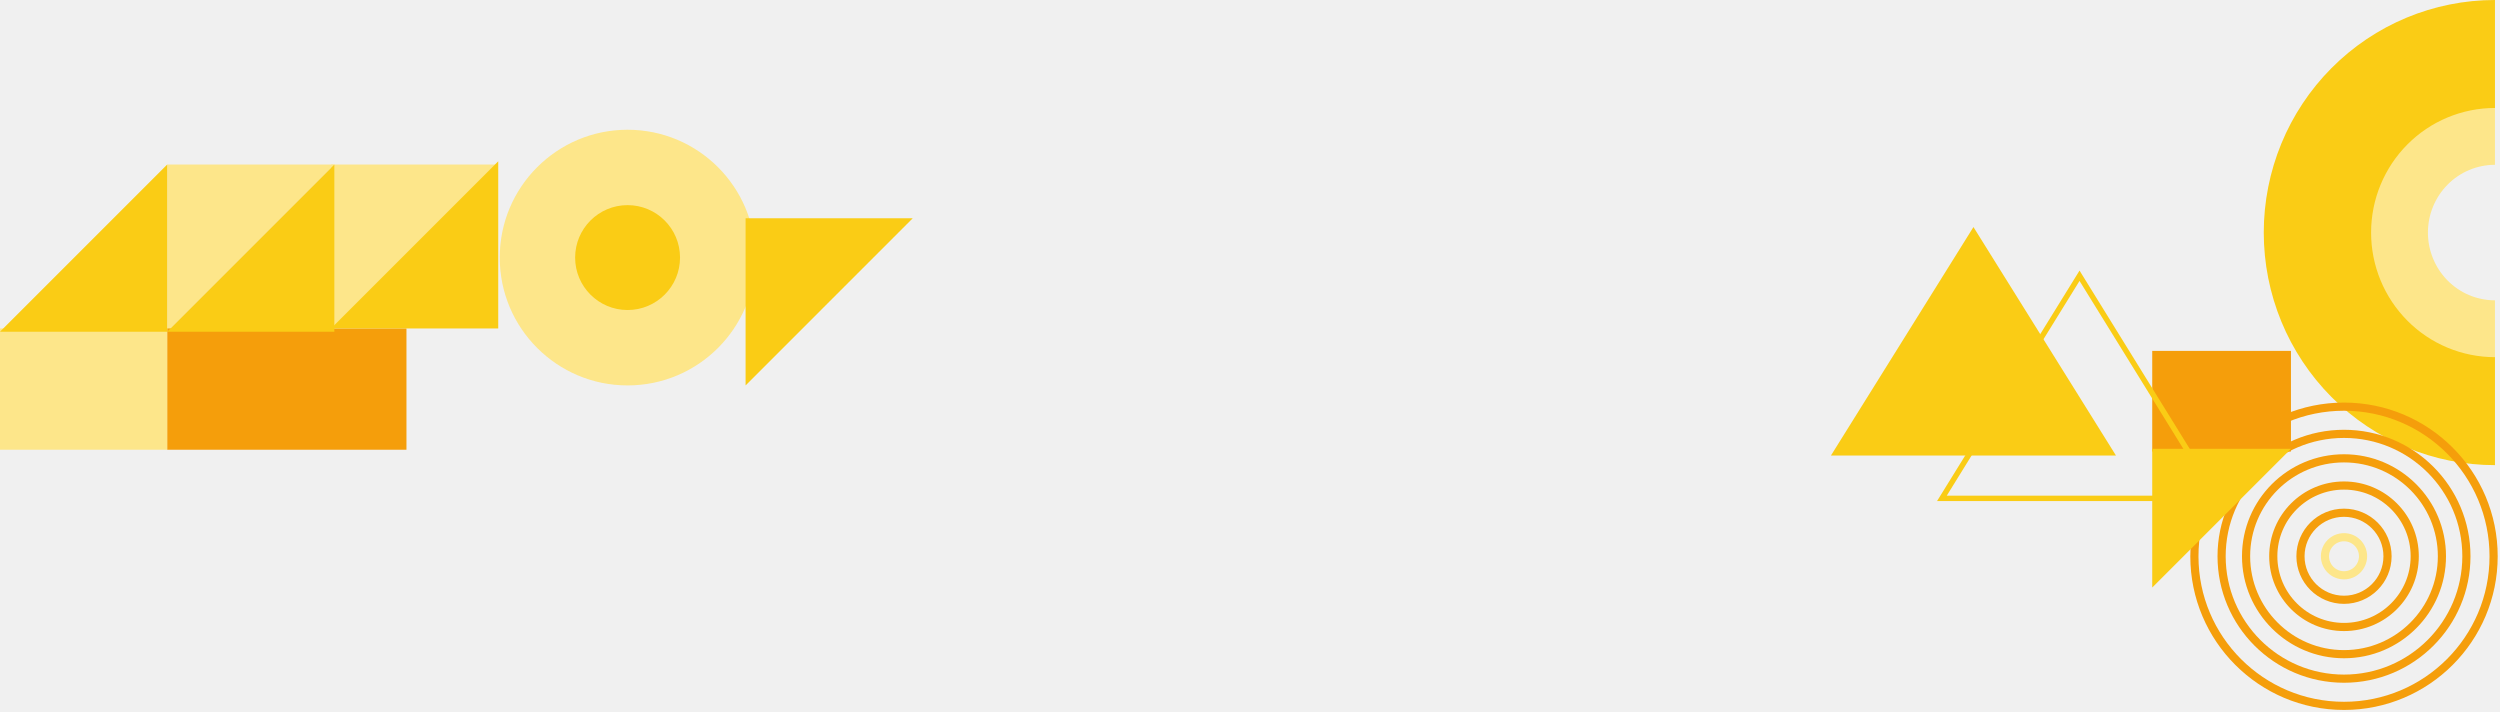
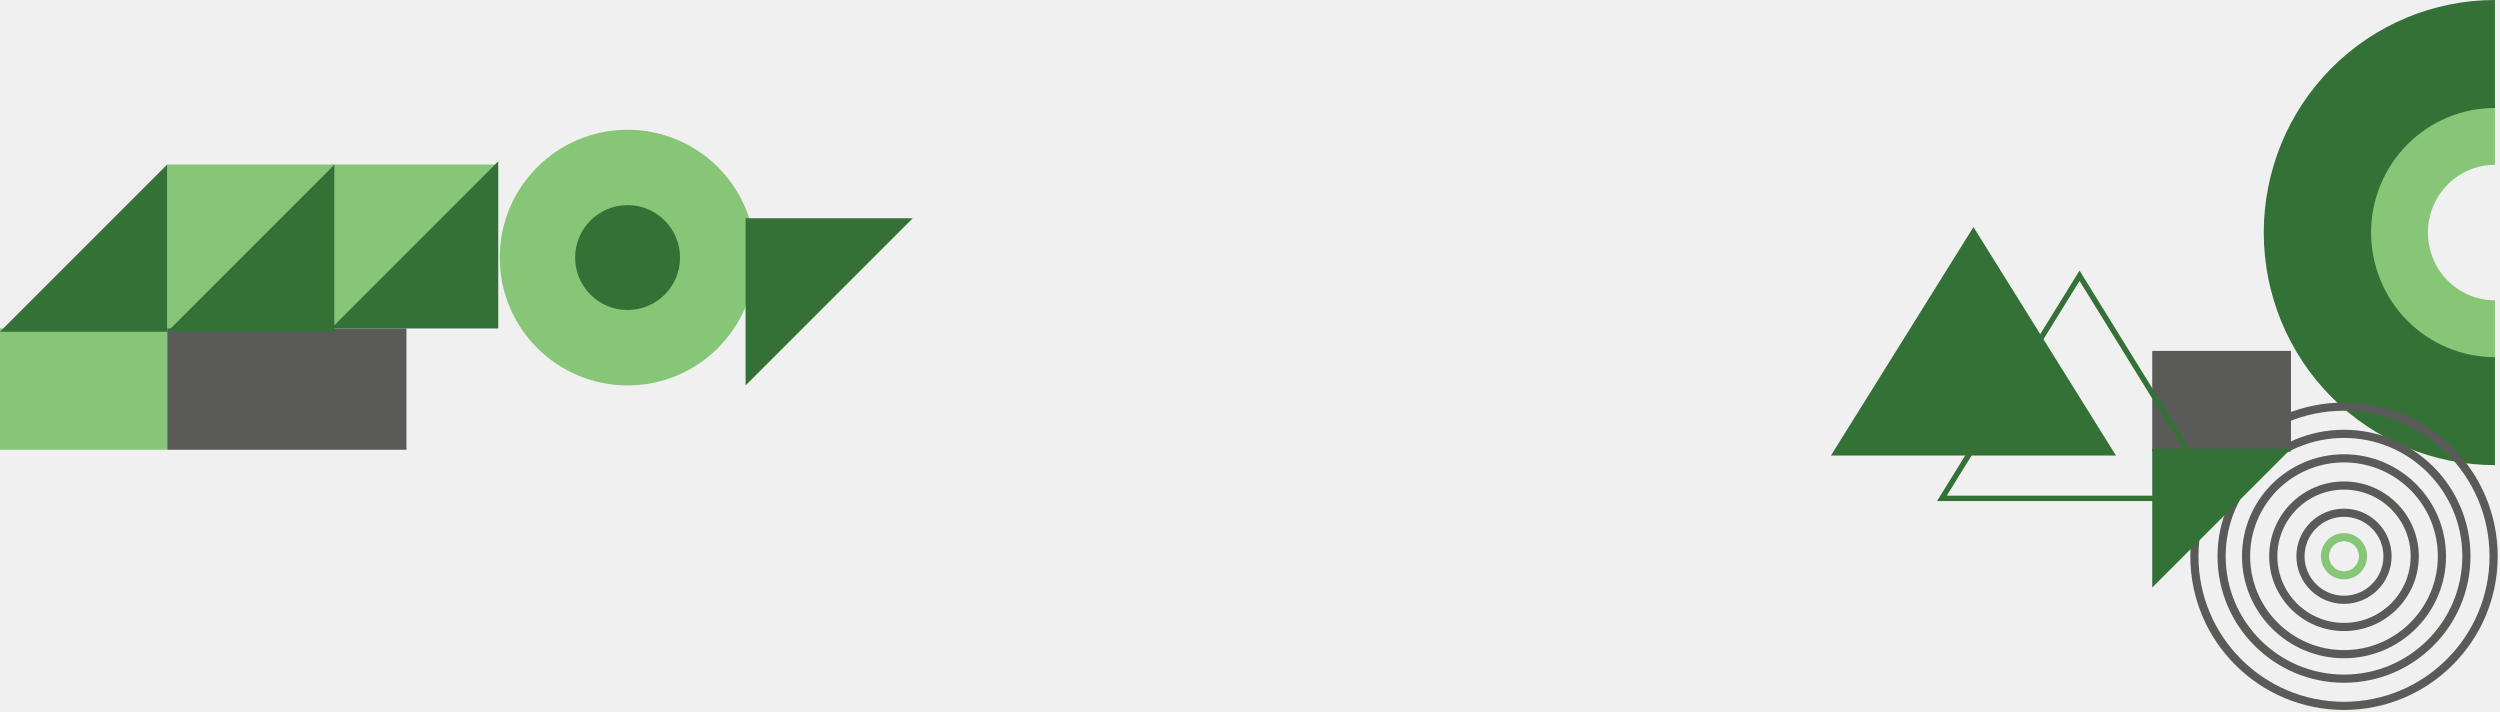
<svg xmlns="http://www.w3.org/2000/svg" fill="none" viewBox="0 0 1002 285">
  <g clip-path="url(#a)">
-     <path fill="#FDE68A" d="M132.693 132.957V65.953h67.003l-67.003 67.004Z" />
-     <path fill="#FDE68A" d="M67.003 132.957V65.953h67.004l-67.004 67.004Z" />
-     <path fill="#F59E0B" d="M162.91 131.643H67.003v48.61h95.907v-48.61Z" />
-     <path fill="#FDE68A" d="M67.004 131.643H0v48.61h67.004v-48.61Z" />
-     <path fill="#FACC15" d="M134.007 65.953v67.004H67.003l67.004-67.004Z" />
-     <path fill="#FACC15" d="M67.004 65.953v67.004H0l67.004-67.004Zm132.692-1.313v67.004h-67.003l67.003-67.003Z" />
-     <path fill="#FDE68A" d="M251.535 52c-28.298 0-51.238 22.94-51.238 51.239 0 28.298 22.94 51.238 51.238 51.238s51.238-22.94 51.238-51.238-22.94-51.238-51.238-51.238Z" />
-     <path fill="#FACC15" d="M251.535 82.216c-11.609 0-21.021 9.412-21.021 21.021 0 11.61 9.412 21.021 21.021 21.021s21.021-9.411 21.021-21.021c0-11.61-9.412-21.02-21.021-21.02Zm47.296 72.26V87.473h67.003l-67.003 67.003Z" />
-     <path fill="#FDE68A" d="M999.983 42.52c-13.301 0-26.057 5.34-35.462 14.848-9.405 9.507-14.688 22.401-14.688 35.847 0 13.445 5.283 26.339 14.688 35.847 9.405 9.507 22.161 14.848 35.462 14.848v-23.535a26.726 26.726 0 0 1-18.999-7.955c-5.039-5.094-7.87-12.002-7.87-19.205 0-7.204 2.831-14.112 7.87-19.206a26.724 26.724 0 0 1 18.999-7.955V42.52Z" />
-     <path fill="#FACC15" d="M999.982 0c-24.577 0-48.147 9.82-65.526 27.302-17.379 17.48-27.142 41.19-27.142 65.912 0 24.721 9.763 48.431 27.142 65.912 17.379 17.48 40.949 27.301 65.526 27.301v-43.274a49.5 49.5 0 0 1-35.106-14.627c-9.31-9.365-14.541-22.068-14.541-35.312 0-13.245 5.231-25.948 14.541-35.313a49.502 49.502 0 0 1 35.106-14.627V0Z" />
-     <path stroke="#F59E0B" stroke-width="3.271" d="M939.475 162.988c-33.116 0-59.962 26.846-59.962 59.962s26.846 59.962 59.962 59.962 59.962-26.846 59.962-59.962-26.846-59.962-59.962-59.962Z" />
-     <path stroke="#F59E0B" stroke-width="3.271" d="M939.476 173.89c-27.095 0-49.06 21.965-49.06 49.06 0 27.095 21.965 49.06 49.06 49.06 27.095 0 49.06-21.965 49.06-49.06 0-27.095-21.965-49.06-49.06-49.06Z" />
-     <path stroke="#F59E0B" stroke-width="3.271" d="M939.475 183.702c-21.676 0-39.248 17.572-39.248 39.247 0 21.676 17.572 39.248 39.248 39.248s39.248-17.572 39.248-39.248c0-21.675-17.572-39.247-39.248-39.247Z" />
-     <path stroke="#F59E0B" stroke-width="3.271" d="M939.476 194.604c-15.655 0-28.346 12.69-28.346 28.345s12.691 28.346 28.346 28.346 28.346-12.691 28.346-28.346-12.691-28.345-28.346-28.345Z" />
-     <path stroke="#F59E0B" stroke-width="3.271" d="M939.475 205.506c-9.634 0-17.444 7.809-17.444 17.443s7.81 17.444 17.444 17.444 17.443-7.81 17.443-17.444-7.809-17.443-17.443-17.443Z" />
-     <path stroke="#FDE68A" stroke-width="3.271" d="M939.476 215.317a7.632 7.632 0 1 0 0 15.264 7.632 7.632 0 0 0 0-15.264Z" />
-     <path fill="#F59E0B" d="M862.615 180.977h55.601v-40.338h-55.601v40.338Z" />
-     <path fill="#FACC15" d="M862.615 235.488v-55.601h55.601l-55.601 55.601Z" />
-     <path stroke="#FACC15" stroke-width="2.18" d="m778.311 199.75 55.165-89.232 55.166 89.232H778.311Z" />
-     <path fill="#FACC15" d="m790.958 91 57.122 91.578H733.837L790.958 91Z" />
+     <path fill="#88c677" d="M132.693 132.957V65.953h67.003l-67.003 67.004Z" />
+     <path fill="#88c677" d="M67.003 132.957V65.953h67.004l-67.004 67.004Z" />
+     <path fill="#5a5a59" d="M162.91 131.643H67.003v48.61h95.907v-48.61Z" />
+     <path fill="#88c677" d="M67.004 131.643H0v48.61h67.004v-48.61Z" />
+     <path fill="#337137" d="M134.007 65.953v67.004H67.003l67.004-67.004Z" />
+     <path fill="#337137" d="M67.004 65.953v67.004H0l67.004-67.004Zm132.692-1.313v67.004h-67.003l67.003-67.003Z" />
+     <path fill="#88c677" d="M251.535 52c-28.298 0-51.238 22.94-51.238 51.239 0 28.298 22.94 51.238 51.238 51.238s51.238-22.94 51.238-51.238-22.94-51.238-51.238-51.238Z" />
+     <path fill="#337137" d="M251.535 82.216c-11.609 0-21.021 9.412-21.021 21.021 0 11.61 9.412 21.021 21.021 21.021s21.021-9.411 21.021-21.021c0-11.61-9.412-21.02-21.021-21.02Zm47.296 72.26V87.473h67.003l-67.003 67.003Z" />
+     <path fill="#88c677" d="M999.983 42.52c-13.301 0-26.057 5.34-35.462 14.848-9.405 9.507-14.688 22.401-14.688 35.847 0 13.445 5.283 26.339 14.688 35.847 9.405 9.507 22.161 14.848 35.462 14.848v-23.535a26.726 26.726 0 0 1-18.999-7.955c-5.039-5.094-7.87-12.002-7.87-19.205 0-7.204 2.831-14.112 7.87-19.206a26.724 26.724 0 0 1 18.999-7.955V42.52Z" />
+     <path fill="#337137" d="M999.982 0c-24.577 0-48.147 9.82-65.526 27.302-17.379 17.48-27.142 41.19-27.142 65.912 0 24.721 9.763 48.431 27.142 65.912 17.379 17.48 40.949 27.301 65.526 27.301v-43.274a49.5 49.5 0 0 1-35.106-14.627c-9.31-9.365-14.541-22.068-14.541-35.312 0-13.245 5.231-25.948 14.541-35.313a49.502 49.502 0 0 1 35.106-14.627V0Z" />
+     <path stroke="#5a5a59" stroke-width="3.271" d="M939.475 162.988c-33.116 0-59.962 26.846-59.962 59.962s26.846 59.962 59.962 59.962 59.962-26.846 59.962-59.962-26.846-59.962-59.962-59.962Z" />
+     <path stroke="#5a5a59" stroke-width="3.271" d="M939.476 173.89c-27.095 0-49.06 21.965-49.06 49.06 0 27.095 21.965 49.06 49.06 49.06 27.095 0 49.06-21.965 49.06-49.06 0-27.095-21.965-49.06-49.06-49.06Z" />
+     <path stroke="#5a5a59" stroke-width="3.271" d="M939.475 183.702c-21.676 0-39.248 17.572-39.248 39.247 0 21.676 17.572 39.248 39.248 39.248s39.248-17.572 39.248-39.248c0-21.675-17.572-39.247-39.248-39.247Z" />
+     <path stroke="#5a5a59" stroke-width="3.271" d="M939.476 194.604c-15.655 0-28.346 12.69-28.346 28.345s12.691 28.346 28.346 28.346 28.346-12.691 28.346-28.346-12.691-28.345-28.346-28.345Z" />
+     <path stroke="#5a5a59" stroke-width="3.271" d="M939.475 205.506c-9.634 0-17.444 7.809-17.444 17.443s7.81 17.444 17.444 17.444 17.443-7.81 17.443-17.444-7.809-17.443-17.443-17.443Z" />
+     <path stroke="#88c677" stroke-width="3.271" d="M939.476 215.317a7.632 7.632 0 1 0 0 15.264 7.632 7.632 0 0 0 0-15.264Z" />
+     <path fill="#5a5a59" d="M862.615 180.977h55.601v-40.338h-55.601v40.338Z" />
+     <path fill="#337137" d="M862.615 235.488v-55.601h55.601l-55.601 55.601Z" />
+     <path stroke="#337137" stroke-width="2.18" d="m778.311 199.75 55.165-89.232 55.166 89.232H778.311Z" />
+     <path fill="#337137" d="m790.958 91 57.122 91.578H733.837L790.958 91Z" />
  </g>
  <defs>
    <clipPath id="a">
      <path fill="#fff" d="M0 0h1002v285H0z" />
    </clipPath>
  </defs>
</svg>
